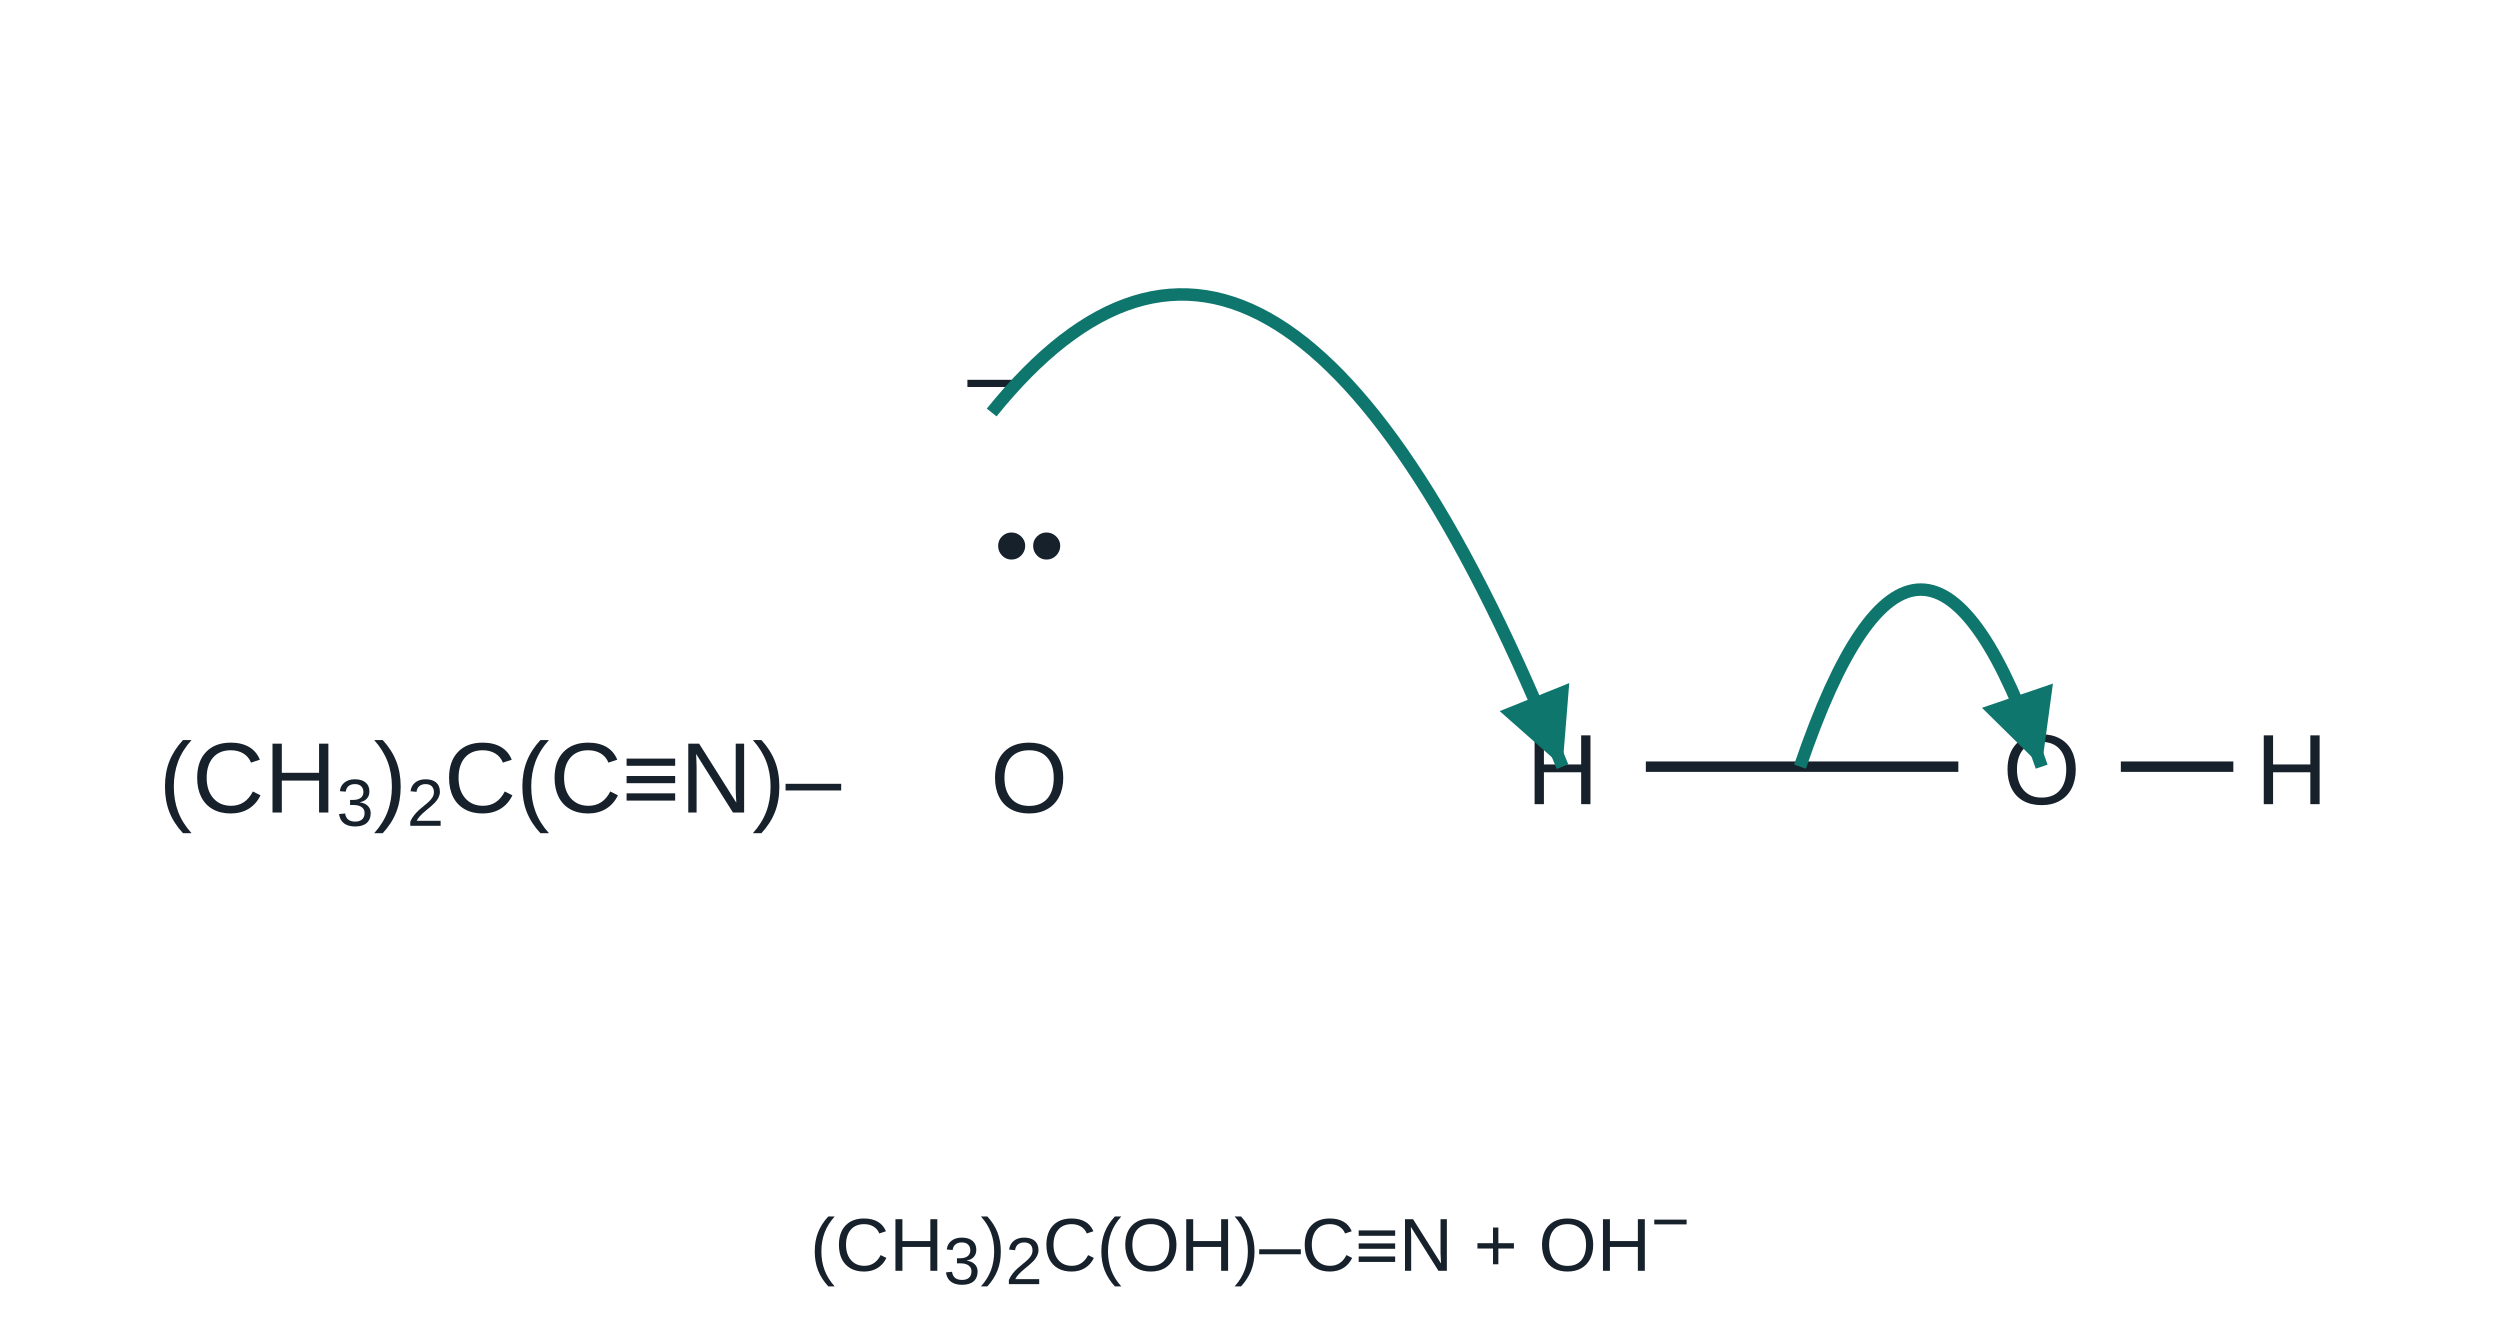
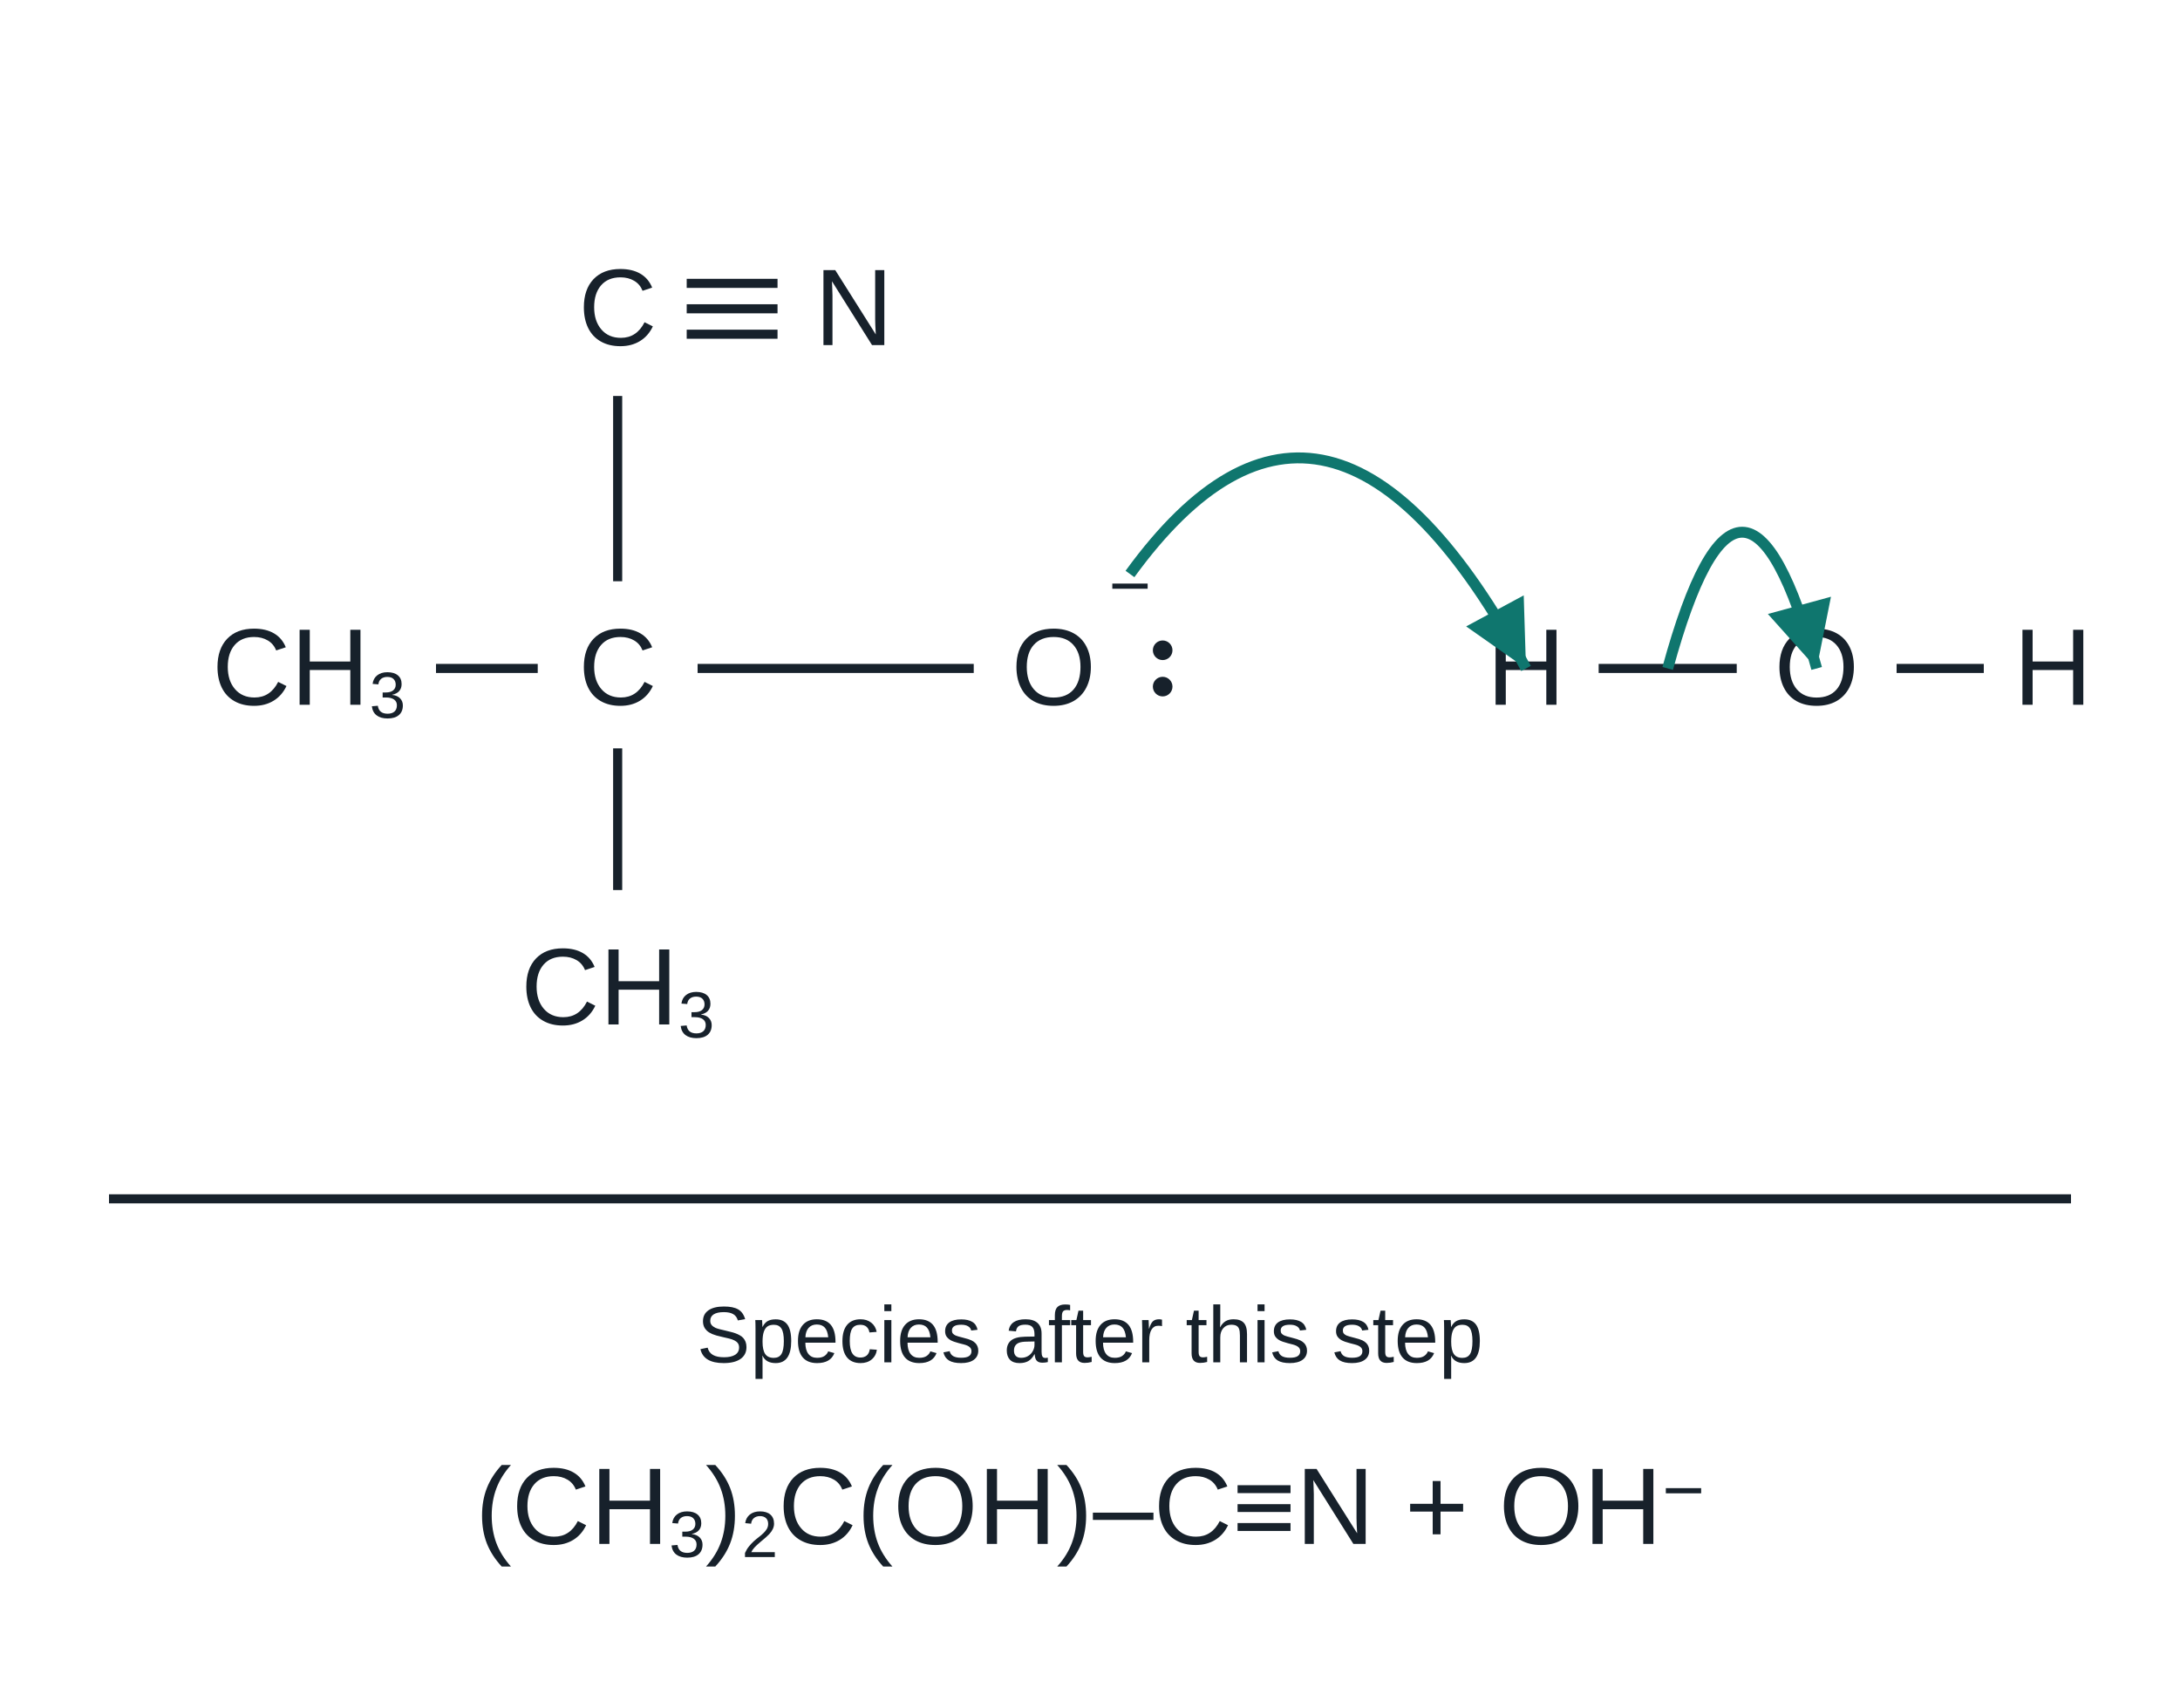
- <svg xmlns="http://www.w3.org/2000/svg" viewBox="0 0 600 320" role="img" aria-labelledby="title desc">
+ <svg xmlns="http://www.w3.org/2000/svg" viewBox="0 0 600 470" role="img" aria-labelledby="title desc">
  <defs>
-     <marker id="arrowhead" markerWidth="8" markerHeight="8" refX="6" refY="3" orient="auto" markerUnits="strokeWidth">
+     <marker id="arrowhead" markerWidth="8" markerHeight="8" refX="6" refY="3" orient="auto">
      <path d="M0,0 L6,3 L0,6 Z" fill="#0f766e" />
    </marker>
  </defs>
-   <style>text{font:24px Arial,sans-serif;fill:#17212b}line,path.bond{stroke:#17212b;stroke-width:2.5;fill:none}.small{font-size:18px}.curly{stroke:#0f766e;stroke-width:3;fill:none;marker-end:url(#arrowhead)}</style>
-   <text x="120" y="195" text-anchor="middle" class="">(CH<tspan baseline-shift="sub" font-size="16px">3</tspan>)<tspan baseline-shift="sub" font-size="16px">2</tspan>C(C≡N)–</text>
-   <text x="247" y="195" text-anchor="middle" class="">O</text>
-   <text x="238" y="100" text-anchor="middle" class="">−</text>
-   <text x="247" y="139" text-anchor="middle" class="">••</text>
-   <text x="375" y="193" text-anchor="middle" class="">H</text>
-   <line x1="395" y1="184" x2="470" y2="184" />
-   <text x="490" y="193" text-anchor="middle" class="">O</text>
-   <line x1="509" y1="184" x2="536" y2="184" />
-   <text x="550" y="193" text-anchor="middle" class="">H</text>
-   <path class="curly" d="M238,99 Q306.5,14 375,184" />
-   <path class="curly" d="M432,184 Q461.0,99 490,184" />
-   <text x="300" y="305" text-anchor="middle" class="small">(CH<tspan baseline-shift="sub" font-size="16px">3</tspan>)<tspan baseline-shift="sub" font-size="16px">2</tspan>C(OH)–C≡N + OH<tspan baseline-shift="super" font-size="16px">−</tspan>
+   <style>text{font-family:Arial,sans-serif;fill:#17212b}line{stroke:#17212b;stroke-width:2.5}circle{fill:#17212b}.curly{stroke:#0f766e;stroke-width:3;fill:none;marker-end:url(#arrowhead)}</style>
+   <text x="170" y="194" text-anchor="middle" style="font-size:30px">C</text>
+   <text x="85" y="194" text-anchor="middle" style="font-size:30px">CH<tspan baseline-shift="sub" font-size="18px">3</tspan>
+   </text>
+   <line x1="120" y1="184" x2="148" y2="184" />
+   <text x="170" y="282" text-anchor="middle" style="font-size:30px">CH<tspan baseline-shift="sub" font-size="18px">3</tspan>
+   </text>
+   <line x1="170" y1="206" x2="170" y2="245" />
+   <text x="170" y="95" text-anchor="middle" style="font-size:30px">C</text>
+   <text x="235" y="95" text-anchor="middle" style="font-size:30px">N</text>
+   <line x1="189" y1="78" x2="214" y2="78" />
+   <line x1="189" y1="85" x2="214" y2="85" />
+   <line x1="189" y1="92" x2="214" y2="92" />
+   <line x1="170" y1="109" x2="170" y2="160" />
+   <line x1="192" y1="184" x2="268" y2="184" />
+   <text x="290" y="194" text-anchor="middle" style="font-size:30px">O</text>
+   <circle cx="320" cy="179" r="2.7" />
+   <circle cx="320" cy="189" r="2.7" />
+   <text x="311" y="168" text-anchor="middle" style="font-size:20px">−</text>
+   <text x="420" y="194" text-anchor="middle" style="font-size:30px">H</text>
+   <text x="500" y="194" text-anchor="middle" style="font-size:30px">O</text>
+   <text x="565" y="194" text-anchor="middle" style="font-size:30px">H</text>
+   <line x1="440" y1="184" x2="478" y2="184" />
+   <line x1="522" y1="184" x2="546" y2="184" />
+   <path class="curly" d="M311,158 Q365.5,83 420,184" />
+   <path class="curly" d="M459,184 Q479.5,109 500,184" />
+   <line x1="30" y1="330" x2="570" y2="330" />
+   <text x="300" y="375" text-anchor="middle" style="font-size:22px">Species after this step</text>
+   <text x="300" y="425" text-anchor="middle" style="font-size:30px">(CH<tspan baseline-shift="sub" font-size="18px">3</tspan>)<tspan baseline-shift="sub" font-size="18px">2</tspan>C(OH)–C≡N + OH<tspan baseline-shift="super" font-size="20px">−</tspan>
  </text>
</svg>
